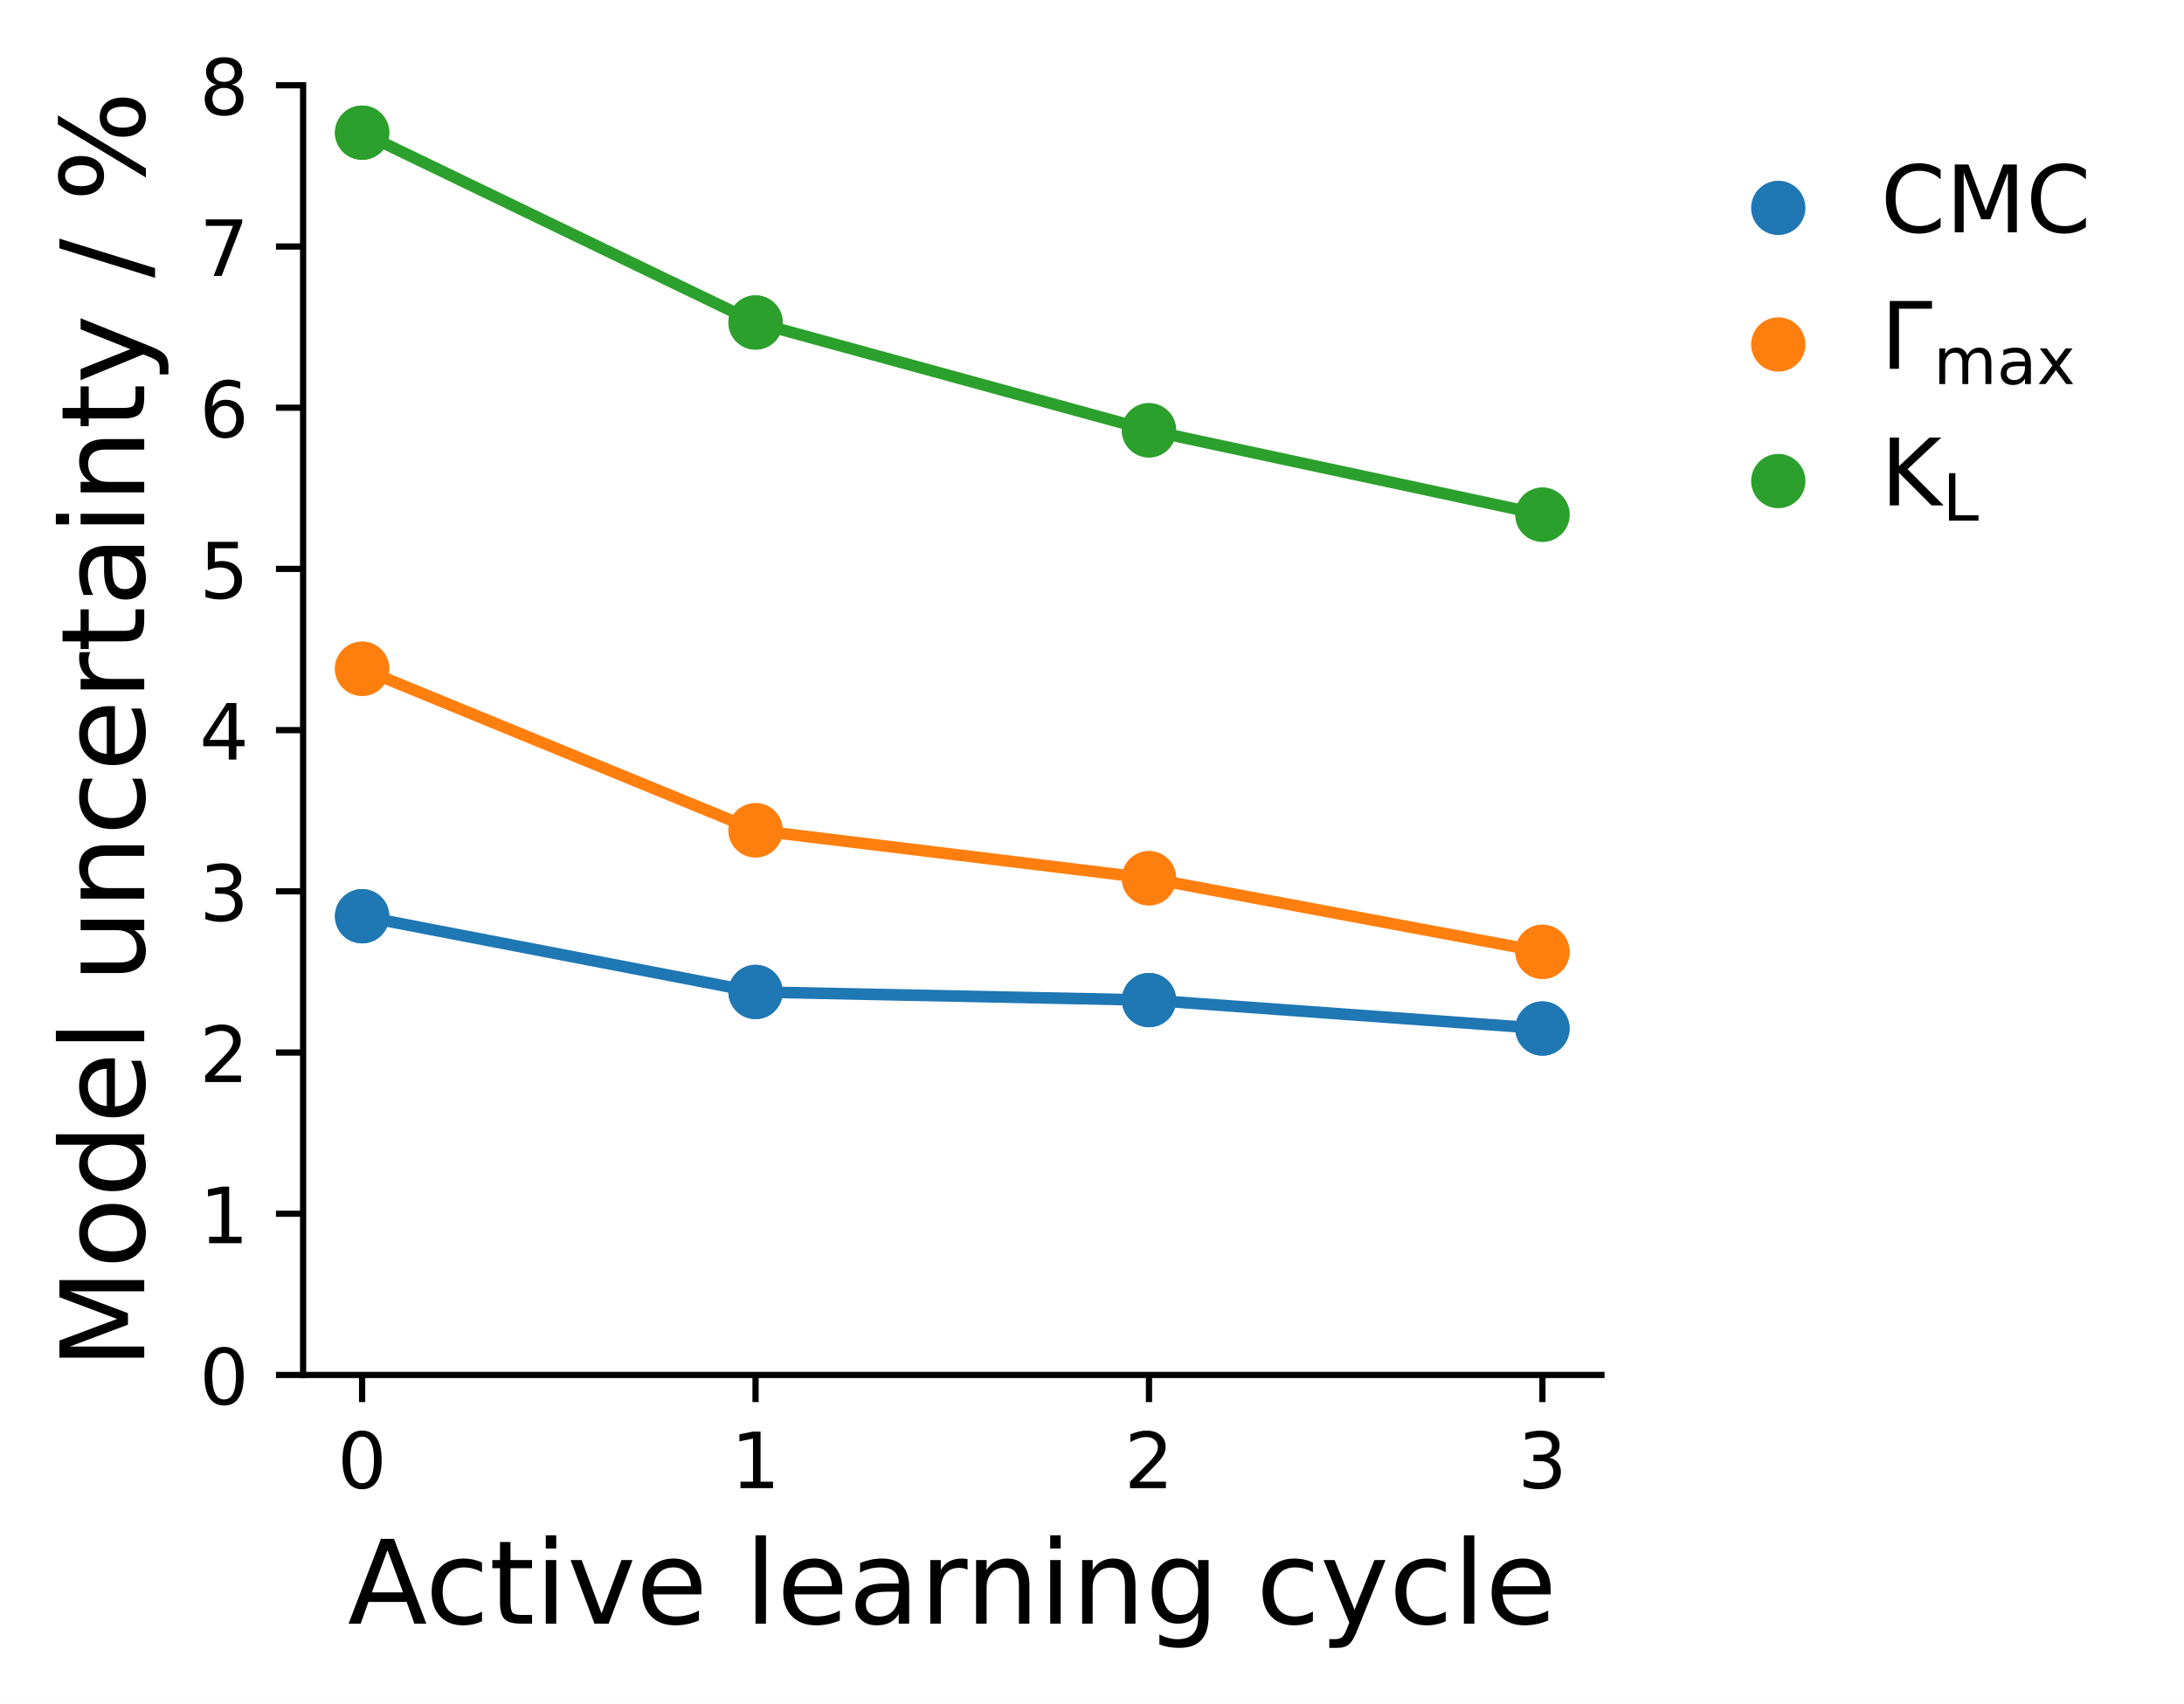
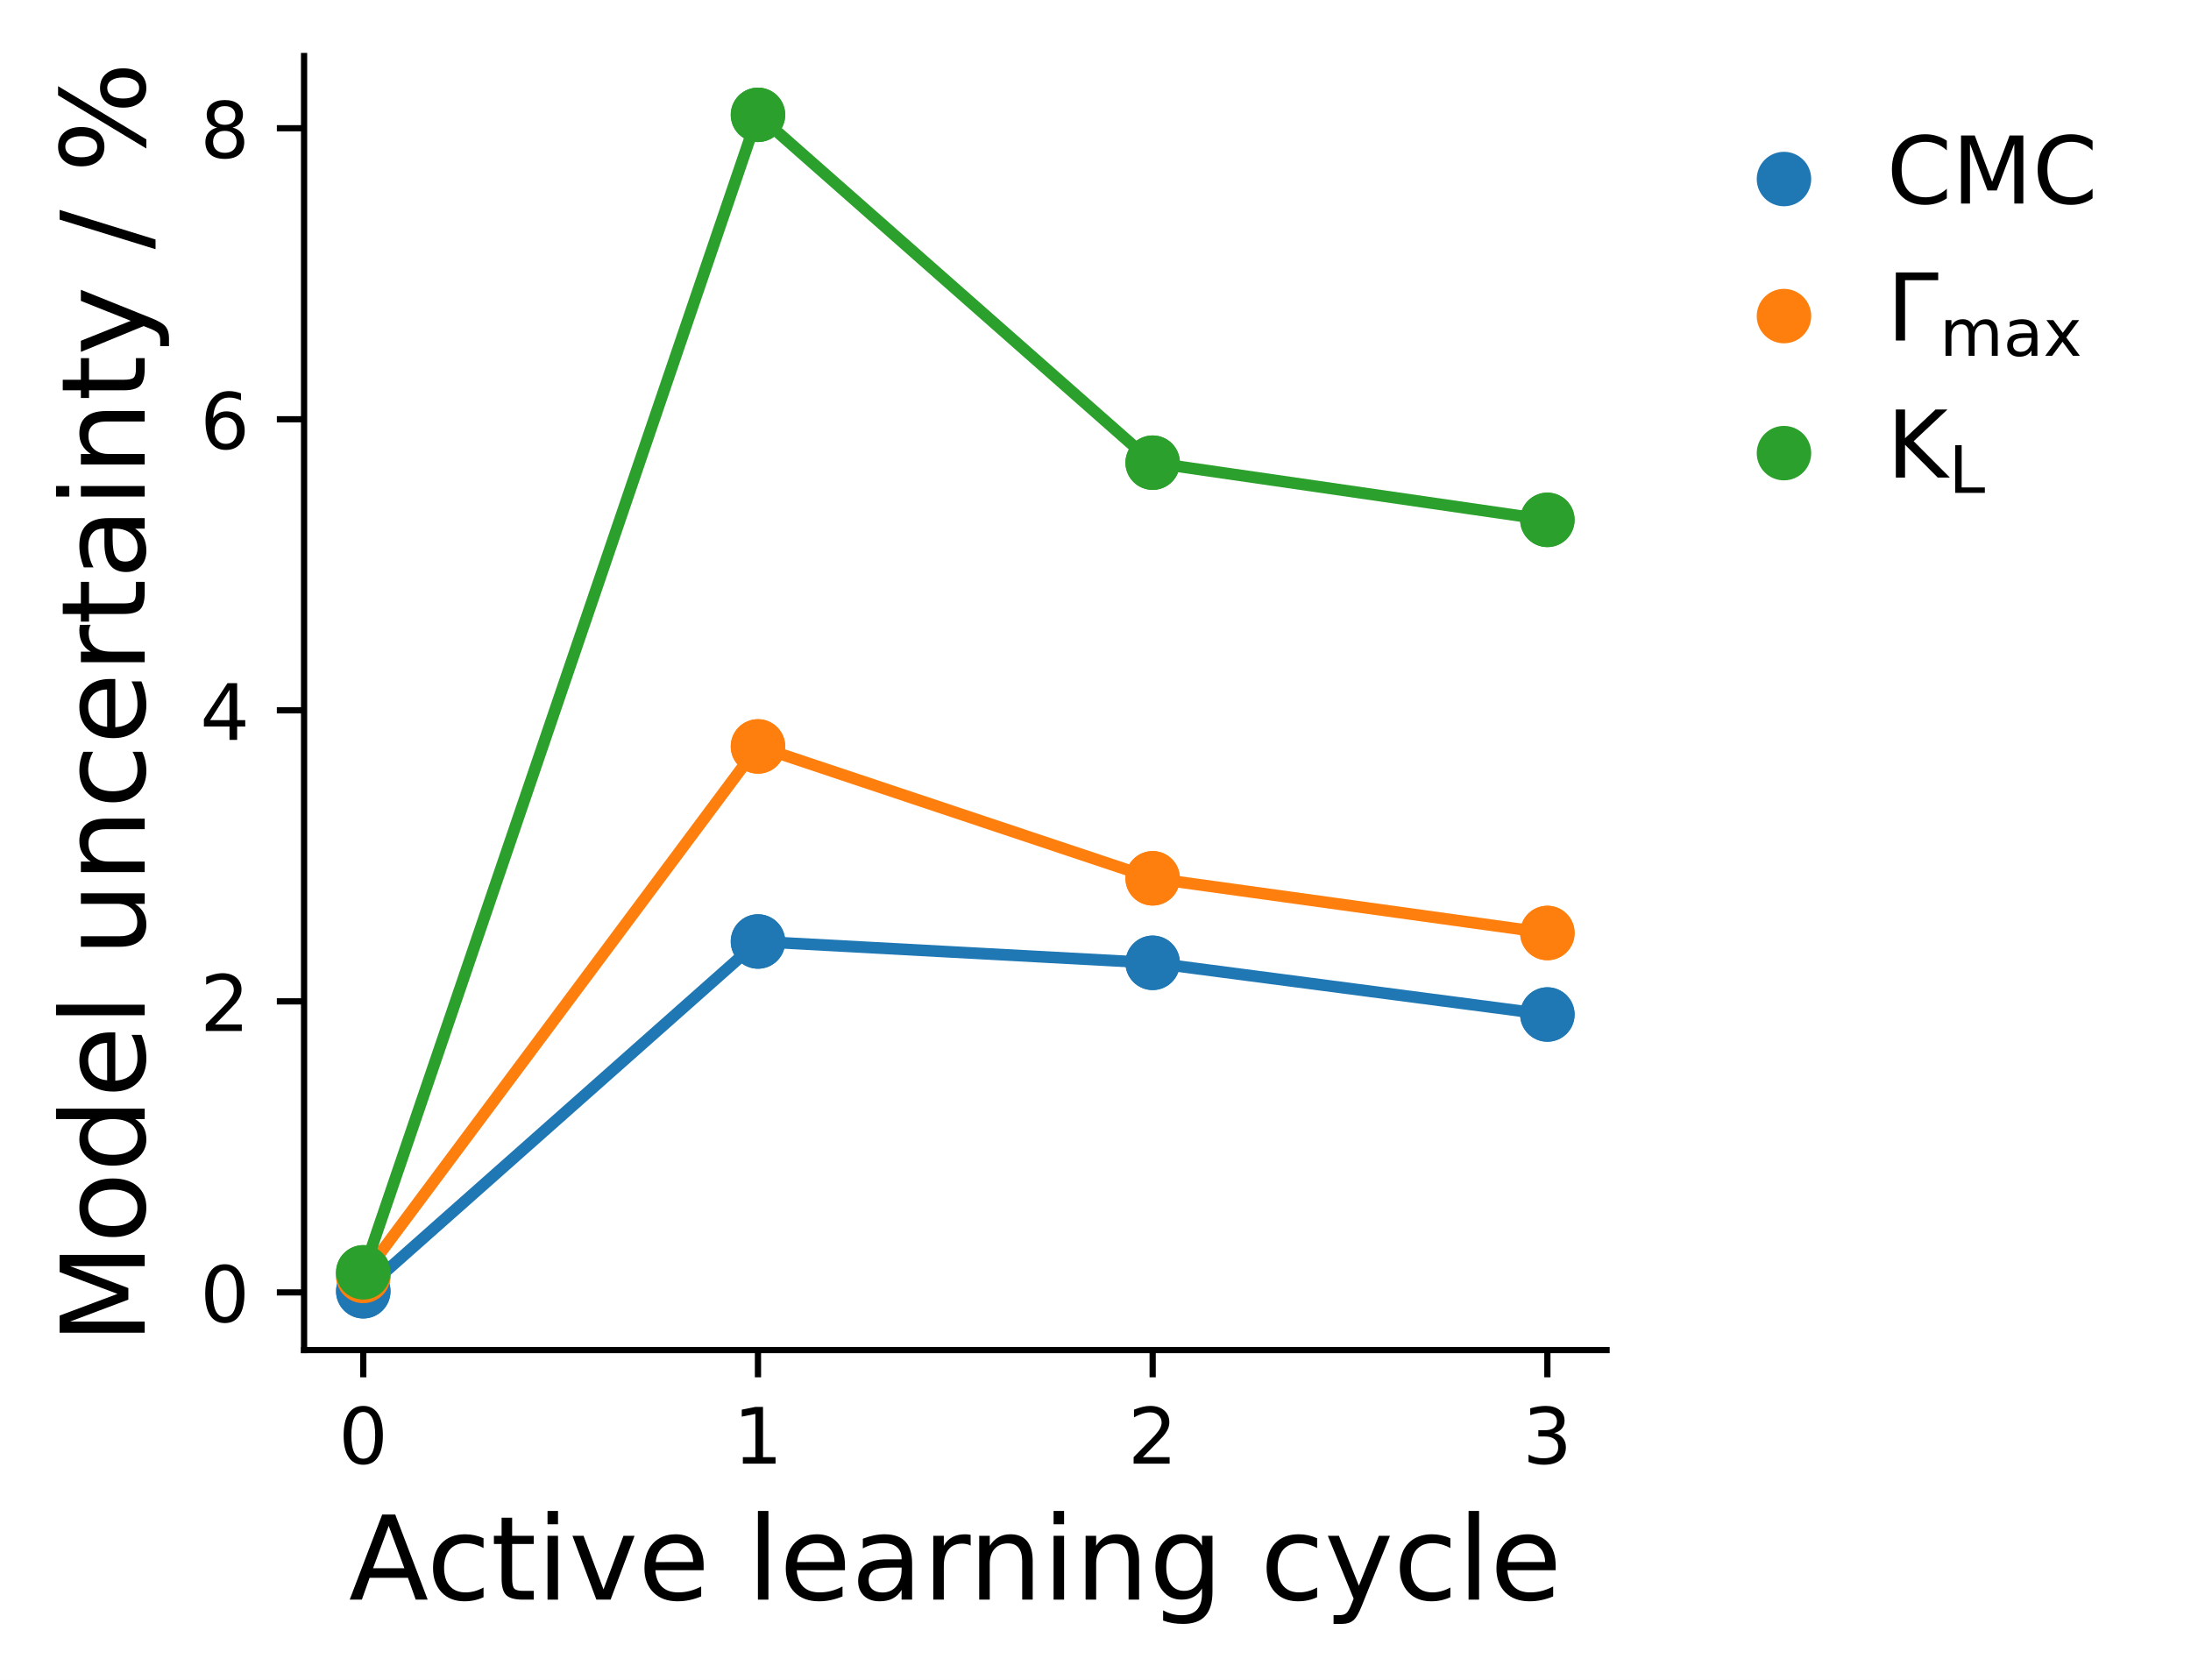
- <svg xmlns="http://www.w3.org/2000/svg" xmlns:xlink="http://www.w3.org/1999/xlink" width="281.592pt" height="219.715pt" viewBox="0 0 281.592 219.715" version="1.1">
+ <svg xmlns="http://www.w3.org/2000/svg" xmlns:xlink="http://www.w3.org/1999/xlink" width="281.592pt" height="215.915pt" viewBox="0 0 281.592 215.915" version="1.1">
  <defs>
    <style type="text/css">*{stroke-linejoin: round; stroke-linecap: butt}</style>
  </defs>
  <g id="figure_1">
    <g id="patch_1">
-       <path d="M 0 219.715  L 281.592 219.715  L 281.592 -0  L 0 -0  z " style="fill: #ffffff" />
+       <path d="M 0 215.915  L 281.592 215.915  L 281.592 0  L 0 0  z " style="fill: #ffffff" />
    </g>
    <g id="axes_1">
      <g id="patch_2">
-         <path d="M 39.08 177.319  L 206.48 177.319  L 206.48 10.999  L 39.08 10.999  z " style="fill: #ffffff" />
+         <path d="M 39.08 173.52  L 206.48 173.52  L 206.48 7.2  L 39.08 7.2  z " style="fill: #ffffff" />
      </g>
      <g id="PathCollection_1">
        <defs>
-           <path id="mb6efefdf00" d="M 0 3  C 0.796 3 1.559 2.684 2.121 2.121  C 2.684 1.559 3 0.796 3 0  C 3 -0.796 2.684 -1.559 2.121 -2.121  C 1.559 -2.684 0.796 -3 0 -3  C -0.796 -3 -1.559 -2.684 -2.121 -2.121  C -2.684 -1.559 -3 -0.796 -3 0  C -3 0.796 -2.684 1.559 -2.121 2.121  C -1.559 2.684 -0.796 3 0 3  z " style="stroke: #1f77b4" />
+           <path id="m59d72cd6bf" d="M 0 3  C 0.796 3 1.559 2.684 2.121 2.121  C 2.684 1.559 3 0.796 3 0  C 3 -0.796 2.684 -1.559 2.121 -2.121  C 1.559 -2.684 0.796 -3 0 -3  C -0.796 -3 -1.559 -2.684 -2.121 -2.121  C -2.684 -1.559 -3 -0.796 -3 0  C -3 0.796 -2.684 1.559 -2.121 2.121  C -1.559 2.684 -0.796 3 0 3  z " style="stroke: #1f77b4" />
        </defs>
-         <g clip-path="url(#pa18e2a9946)">
-           <use xlink:href="#mb6efefdf00" x="46.689" y="118.162" style="fill: #1f77b4; stroke: #1f77b4" />
-           <use xlink:href="#mb6efefdf00" x="97.416" y="127.927" style="fill: #1f77b4; stroke: #1f77b4" />
-           <use xlink:href="#mb6efefdf00" x="148.143" y="128.975" style="fill: #1f77b4; stroke: #1f77b4" />
-           <use xlink:href="#mb6efefdf00" x="198.871" y="132.643" style="fill: #1f77b4; stroke: #1f77b4" />
+         <g clip-path="url(#pfa39832832)">
+           <use xlink:href="#m59d72cd6bf" x="46.689" y="165.96" style="fill: #1f77b4; stroke: #1f77b4" />
+           <use xlink:href="#m59d72cd6bf" x="97.416" y="121.007" style="fill: #1f77b4; stroke: #1f77b4" />
+           <use xlink:href="#m59d72cd6bf" x="148.143" y="123.748" style="fill: #1f77b4; stroke: #1f77b4" />
+           <use xlink:href="#m59d72cd6bf" x="198.871" y="130.391" style="fill: #1f77b4; stroke: #1f77b4" />
        </g>
      </g>
      <g id="PathCollection_2">
        <defs>
-           <path id="m71a6d213a3" d="M 0 3  C 0.796 3 1.559 2.684 2.121 2.121  C 2.684 1.559 3 0.796 3 0  C 3 -0.796 2.684 -1.559 2.121 -2.121  C 1.559 -2.684 0.796 -3 0 -3  C -0.796 -3 -1.559 -2.684 -2.121 -2.121  C -2.684 -1.559 -3 -0.796 -3 0  C -3 0.796 -2.684 1.559 -2.121 2.121  C -1.559 2.684 -0.796 3 0 3  z " style="stroke: #ff7f0e" />
+           <path id="mfda79279cc" d="M 0 3  C 0.796 3 1.559 2.684 2.121 2.121  C 2.684 1.559 3 0.796 3 0  C 3 -0.796 2.684 -1.559 2.121 -2.121  C 1.559 -2.684 0.796 -3 0 -3  C -0.796 -3 -1.559 -2.684 -2.121 -2.121  C -2.684 -1.559 -3 -0.796 -3 0  C -3 0.796 -2.684 1.559 -2.121 2.121  C -1.559 2.684 -0.796 3 0 3  z " style="stroke: #ff7f0e" />
        </defs>
-         <g clip-path="url(#pa18e2a9946)">
-           <use xlink:href="#m71a6d213a3" x="46.689" y="86.246" style="fill: #ff7f0e; stroke: #ff7f0e" />
-           <use xlink:href="#m71a6d213a3" x="97.416" y="107.076" style="fill: #ff7f0e; stroke: #ff7f0e" />
-           <use xlink:href="#m71a6d213a3" x="148.143" y="113.262" style="fill: #ff7f0e; stroke: #ff7f0e" />
-           <use xlink:href="#m71a6d213a3" x="198.871" y="122.753" style="fill: #ff7f0e; stroke: #ff7f0e" />
+         <g clip-path="url(#pfa39832832)">
+           <use xlink:href="#mfda79279cc" x="46.689" y="163.992" style="fill: #ff7f0e; stroke: #ff7f0e" />
+           <use xlink:href="#mfda79279cc" x="97.416" y="95.937" style="fill: #ff7f0e; stroke: #ff7f0e" />
+           <use xlink:href="#mfda79279cc" x="148.143" y="112.886" style="fill: #ff7f0e; stroke: #ff7f0e" />
+           <use xlink:href="#mfda79279cc" x="198.871" y="119.914" style="fill: #ff7f0e; stroke: #ff7f0e" />
        </g>
      </g>
      <g id="PathCollection_3">
        <defs>
-           <path id="m33c1e0cd12" d="M 0 3  C 0.796 3 1.559 2.684 2.121 2.121  C 2.684 1.559 3 0.796 3 0  C 3 -0.796 2.684 -1.559 2.121 -2.121  C 1.559 -2.684 0.796 -3 0 -3  C -0.796 -3 -1.559 -2.684 -2.121 -2.121  C -2.684 -1.559 -3 -0.796 -3 0  C -3 0.796 -2.684 1.559 -2.121 2.121  C -1.559 2.684 -0.796 3 0 3  z " style="stroke: #2ca02c" />
+           <path id="m466718045f" d="M 0 3  C 0.796 3 1.559 2.684 2.121 2.121  C 2.684 1.559 3 0.796 3 0  C 3 -0.796 2.684 -1.559 2.121 -2.121  C 1.559 -2.684 0.796 -3 0 -3  C -0.796 -3 -1.559 -2.684 -2.121 -2.121  C -2.684 -1.559 -3 -0.796 -3 0  C -3 0.796 -2.684 1.559 -2.121 2.121  C -1.559 2.684 -0.796 3 0 3  z " style="stroke: #2ca02c" />
        </defs>
-         <g clip-path="url(#pa18e2a9946)">
-           <use xlink:href="#m33c1e0cd12" x="46.689" y="17.112" style="fill: #2ca02c; stroke: #2ca02c" />
-           <use xlink:href="#m33c1e0cd12" x="97.416" y="41.591" style="fill: #2ca02c; stroke: #2ca02c" />
-           <use xlink:href="#m33c1e0cd12" x="148.143" y="55.492" style="fill: #2ca02c; stroke: #2ca02c" />
-           <use xlink:href="#m33c1e0cd12" x="198.871" y="66.379" style="fill: #2ca02c; stroke: #2ca02c" />
+         <g clip-path="url(#pfa39832832)">
+           <use xlink:href="#m466718045f" x="46.689" y="163.53" style="fill: #2ca02c; stroke: #2ca02c" />
+           <use xlink:href="#m466718045f" x="97.416" y="14.76" style="fill: #2ca02c; stroke: #2ca02c" />
+           <use xlink:href="#m466718045f" x="148.143" y="59.466" style="fill: #2ca02c; stroke: #2ca02c" />
+           <use xlink:href="#m466718045f" x="198.871" y="66.816" style="fill: #2ca02c; stroke: #2ca02c" />
        </g>
      </g>
      <g id="matplotlib.axis_1">
        <g id="xtick_1">
          <g id="line2d_1">
            <defs>
-               <path id="mc5c4f8f230" d="M 0 0  L 0 3.5  " style="stroke: #000000; stroke-width: 0.8" />
-             </defs>
-             <g>
-               <use xlink:href="#mc5c4f8f230" x="46.689" y="177.319" style="stroke: #000000; stroke-width: 0.8" />
+               <path id="mcbe66f94f3" d="M 0 0  L 0 3.5  " style="stroke: #000000; stroke-width: 0.8" />
+             </defs>
+             <g>
+               <use xlink:href="#mcbe66f94f3" x="46.689" y="173.52" style="stroke: #000000; stroke-width: 0.8" />
            </g>
          </g>
          <g id="text_1">
-             <g transform="translate(43.50753 191.9177) scale(0.1 -0.1)">
+             <g transform="translate(43.50753 188.1184) scale(0.1 -0.1)">
              <defs>
                <path id="DejaVuSans-30" d="M 2034 4250  Q 1547 4250 1301 3770  Q 1056 3291 1056 2328  Q 1056 1369 1301 889  Q 1547 409 2034 409  Q 2525 409 2770 889  Q 3016 1369 3016 2328  Q 3016 3291 2770 3770  Q 2525 4250 2034 4250  z M 2034 4750  Q 2819 4750 3233 4129  Q 3647 3509 3647 2328  Q 3647 1150 3233 529  Q 2819 -91 2034 -91  Q 1250 -91 836 529  Q 422 1150 422 2328  Q 422 3509 836 4129  Q 1250 4750 2034 4750  z " transform="scale(0.015625)" />
              </defs>
              <use xlink:href="#DejaVuSans-30" />
            </g>
          </g>
        </g>
        <g id="xtick_2">
          <g id="line2d_2">
            <g>
-               <use xlink:href="#mc5c4f8f230" x="97.416" y="177.319" style="stroke: #000000; stroke-width: 0.8" />
+               <use xlink:href="#mcbe66f94f3" x="97.416" y="173.52" style="stroke: #000000; stroke-width: 0.8" />
            </g>
          </g>
          <g id="text_2">
-             <g transform="translate(94.2348 191.9177) scale(0.1 -0.1)">
+             <g transform="translate(94.2348 188.1184) scale(0.1 -0.1)">
              <defs>
                <path id="DejaVuSans-31" d="M 794 531  L 1825 531  L 1825 4091  L 703 3866  L 703 4441  L 1819 4666  L 2450 4666  L 2450 531  L 3481 531  L 3481 0  L 794 0  L 794 531  z " transform="scale(0.015625)" />
              </defs>
              <use xlink:href="#DejaVuSans-31" />
            </g>
          </g>
        </g>
        <g id="xtick_3">
          <g id="line2d_3">
            <g>
-               <use xlink:href="#mc5c4f8f230" x="148.143" y="177.319" style="stroke: #000000; stroke-width: 0.8" />
+               <use xlink:href="#mcbe66f94f3" x="148.143" y="173.52" style="stroke: #000000; stroke-width: 0.8" />
            </g>
          </g>
          <g id="text_3">
-             <g transform="translate(144.9621 191.9177) scale(0.1 -0.1)">
+             <g transform="translate(144.9621 188.1184) scale(0.1 -0.1)">
              <defs>
                <path id="DejaVuSans-32" d="M 1228 531  L 3431 531  L 3431 0  L 469 0  L 469 531  Q 828 903 1448 1529  Q 2069 2156 2228 2338  Q 2531 2678 2651 2914  Q 2772 3150 2772 3378  Q 2772 3750 2511 3984  Q 2250 4219 1831 4219  Q 1534 4219 1204 4116  Q 875 4013 500 3803  L 500 4441  Q 881 4594 1212 4672  Q 1544 4750 1819 4750  Q 2544 4750 2975 4387  Q 3406 4025 3406 3419  Q 3406 3131 3298 2873  Q 3191 2616 2906 2266  Q 2828 2175 2409 1742  Q 1991 1309 1228 531  z " transform="scale(0.015625)" />
              </defs>
              <use xlink:href="#DejaVuSans-32" />
            </g>
          </g>
        </g>
        <g id="xtick_4">
          <g id="line2d_4">
            <g>
-               <use xlink:href="#mc5c4f8f230" x="198.871" y="177.319" style="stroke: #000000; stroke-width: 0.8" />
+               <use xlink:href="#mcbe66f94f3" x="198.871" y="173.52" style="stroke: #000000; stroke-width: 0.8" />
            </g>
          </g>
          <g id="text_4">
-             <g transform="translate(195.6893 191.9177) scale(0.1 -0.1)">
+             <g transform="translate(195.6893 188.1184) scale(0.1 -0.1)">
              <defs>
                <path id="DejaVuSans-33" d="M 2597 2516  Q 3050 2419 3304 2112  Q 3559 1806 3559 1356  Q 3559 666 3084 287  Q 2609 -91 1734 -91  Q 1441 -91 1130 -33  Q 819 25 488 141  L 488 750  Q 750 597 1062 519  Q 1375 441 1716 441  Q 2309 441 2620 675  Q 2931 909 2931 1356  Q 2931 1769 2642 2001  Q 2353 2234 1838 2234  L 1294 2234  L 1294 2753  L 1863 2753  Q 2328 2753 2575 2939  Q 2822 3125 2822 3475  Q 2822 3834 2567 4026  Q 2313 4219 1838 4219  Q 1578 4219 1281 4162  Q 984 4106 628 3988  L 628 4550  Q 988 4650 1302 4700  Q 1616 4750 1894 4750  Q 2613 4750 3031 4423  Q 3450 4097 3450 3541  Q 3450 3153 3228 2886  Q 3006 2619 2597 2516  z " transform="scale(0.015625)" />
              </defs>
              <use xlink:href="#DejaVuSans-33" />
            </g>
          </g>
        </g>
        <g id="text_5">
-           <g transform="translate(44.82891 209.395) scale(0.15 -0.15)">
+           <g transform="translate(44.82891 205.5958) scale(0.15 -0.15)">
            <defs>
              <path id="DejaVuSans-41" d="M 2188 4044  L 1331 1722  L 3047 1722  L 2188 4044  z M 1831 4666  L 2547 4666  L 4325 0  L 3669 0  L 3244 1197  L 1141 1197  L 716 0  L 50 0  L 1831 4666  z " transform="scale(0.015625)" />
              <path id="DejaVuSans-63" d="M 3122 3366  L 3122 2828  Q 2878 2963 2633 3030  Q 2388 3097 2138 3097  Q 1578 3097 1268 2742  Q 959 2388 959 1747  Q 959 1106 1268 751  Q 1578 397 2138 397  Q 2388 397 2633 464  Q 2878 531 3122 666  L 3122 134  Q 2881 22 2623 -34  Q 2366 -91 2075 -91  Q 1284 -91 818 406  Q 353 903 353 1747  Q 353 2603 823 3093  Q 1294 3584 2113 3584  Q 2378 3584 2631 3529  Q 2884 3475 3122 3366  z " transform="scale(0.015625)" />
              <path id="DejaVuSans-74" d="M 1172 4494  L 1172 3500  L 2356 3500  L 2356 3053  L 1172 3053  L 1172 1153  Q 1172 725 1289 603  Q 1406 481 1766 481  L 2356 481  L 2356 0  L 1766 0  Q 1100 0 847 248  Q 594 497 594 1153  L 594 3053  L 172 3053  L 172 3500  L 594 3500  L 594 4494  L 1172 4494  z " transform="scale(0.015625)" />
              <path id="DejaVuSans-69" d="M 603 3500  L 1178 3500  L 1178 0  L 603 0  L 603 3500  z M 603 4863  L 1178 4863  L 1178 4134  L 603 4134  L 603 4863  z " transform="scale(0.015625)" />
              <path id="DejaVuSans-76" d="M 191 3500  L 800 3500  L 1894 563  L 2988 3500  L 3597 3500  L 2284 0  L 1503 0  L 191 3500  z " transform="scale(0.015625)" />
              <path id="DejaVuSans-65" d="M 3597 1894  L 3597 1613  L 953 1613  Q 991 1019 1311 708  Q 1631 397 2203 397  Q 2534 397 2845 478  Q 3156 559 3463 722  L 3463 178  Q 3153 47 2828 -22  Q 2503 -91 2169 -91  Q 1331 -91 842 396  Q 353 884 353 1716  Q 353 2575 817 3079  Q 1281 3584 2069 3584  Q 2775 3584 3186 3129  Q 3597 2675 3597 1894  z M 3022 2063  Q 3016 2534 2758 2815  Q 2500 3097 2075 3097  Q 1594 3097 1305 2825  Q 1016 2553 972 2059  L 3022 2063  z " transform="scale(0.015625)" />
              <path id="DejaVuSans-20" transform="scale(0.015625)" />
              <path id="DejaVuSans-6c" d="M 603 4863  L 1178 4863  L 1178 0  L 603 0  L 603 4863  z " transform="scale(0.015625)" />
              <path id="DejaVuSans-61" d="M 2194 1759  Q 1497 1759 1228 1600  Q 959 1441 959 1056  Q 959 750 1161 570  Q 1363 391 1709 391  Q 2188 391 2477 730  Q 2766 1069 2766 1631  L 2766 1759  L 2194 1759  z M 3341 1997  L 3341 0  L 2766 0  L 2766 531  Q 2569 213 2275 61  Q 1981 -91 1556 -91  Q 1019 -91 701 211  Q 384 513 384 1019  Q 384 1609 779 1909  Q 1175 2209 1959 2209  L 2766 2209  L 2766 2266  Q 2766 2663 2505 2880  Q 2244 3097 1772 3097  Q 1472 3097 1187 3025  Q 903 2953 641 2809  L 641 3341  Q 956 3463 1253 3523  Q 1550 3584 1831 3584  Q 2591 3584 2966 3190  Q 3341 2797 3341 1997  z " transform="scale(0.015625)" />
              <path id="DejaVuSans-72" d="M 2631 2963  Q 2534 3019 2420 3045  Q 2306 3072 2169 3072  Q 1681 3072 1420 2755  Q 1159 2438 1159 1844  L 1159 0  L 581 0  L 581 3500  L 1159 3500  L 1159 2956  Q 1341 3275 1631 3429  Q 1922 3584 2338 3584  Q 2397 3584 2469 3576  Q 2541 3569 2628 3553  L 2631 2963  z " transform="scale(0.015625)" />
              <path id="DejaVuSans-6e" d="M 3513 2113  L 3513 0  L 2938 0  L 2938 2094  Q 2938 2591 2744 2837  Q 2550 3084 2163 3084  Q 1697 3084 1428 2787  Q 1159 2491 1159 1978  L 1159 0  L 581 0  L 581 3500  L 1159 3500  L 1159 2956  Q 1366 3272 1645 3428  Q 1925 3584 2291 3584  Q 2894 3584 3203 3211  Q 3513 2838 3513 2113  z " transform="scale(0.015625)" />
              <path id="DejaVuSans-67" d="M 2906 1791  Q 2906 2416 2648 2759  Q 2391 3103 1925 3103  Q 1463 3103 1205 2759  Q 947 2416 947 1791  Q 947 1169 1205 825  Q 1463 481 1925 481  Q 2391 481 2648 825  Q 2906 1169 2906 1791  z M 3481 434  Q 3481 -459 3084 -895  Q 2688 -1331 1869 -1331  Q 1566 -1331 1297 -1286  Q 1028 -1241 775 -1147  L 775 -588  Q 1028 -725 1275 -790  Q 1522 -856 1778 -856  Q 2344 -856 2625 -561  Q 2906 -266 2906 331  L 2906 616  Q 2728 306 2450 153  Q 2172 0 1784 0  Q 1141 0 747 490  Q 353 981 353 1791  Q 353 2603 747 3093  Q 1141 3584 1784 3584  Q 2172 3584 2450 3431  Q 2728 3278 2906 2969  L 2906 3500  L 3481 3500  L 3481 434  z " transform="scale(0.015625)" />
              <path id="DejaVuSans-79" d="M 2059 -325  Q 1816 -950 1584 -1140  Q 1353 -1331 966 -1331  L 506 -1331  L 506 -850  L 844 -850  Q 1081 -850 1212 -737  Q 1344 -625 1503 -206  L 1606 56  L 191 3500  L 800 3500  L 1894 763  L 2988 3500  L 3597 3500  L 2059 -325  z " transform="scale(0.015625)" />
            </defs>
            <use xlink:href="#DejaVuSans-41" />
            <use xlink:href="#DejaVuSans-63" x="66.658" />
            <use xlink:href="#DejaVuSans-74" x="121.639" />
            <use xlink:href="#DejaVuSans-69" x="160.848" />
            <use xlink:href="#DejaVuSans-76" x="188.631" />
            <use xlink:href="#DejaVuSans-65" x="247.811" />
            <use xlink:href="#DejaVuSans-20" x="309.334" />
            <use xlink:href="#DejaVuSans-6c" x="341.121" />
            <use xlink:href="#DejaVuSans-65" x="368.904" />
            <use xlink:href="#DejaVuSans-61" x="430.428" />
            <use xlink:href="#DejaVuSans-72" x="491.707" />
            <use xlink:href="#DejaVuSans-6e" x="531.07" />
            <use xlink:href="#DejaVuSans-69" x="594.449" />
            <use xlink:href="#DejaVuSans-6e" x="622.232" />
            <use xlink:href="#DejaVuSans-67" x="685.611" />
            <use xlink:href="#DejaVuSans-20" x="749.088" />
            <use xlink:href="#DejaVuSans-63" x="780.875" />
            <use xlink:href="#DejaVuSans-79" x="835.855" />
            <use xlink:href="#DejaVuSans-63" x="895.035" />
            <use xlink:href="#DejaVuSans-6c" x="950.016" />
            <use xlink:href="#DejaVuSans-65" x="977.799" />
          </g>
        </g>
      </g>
      <g id="matplotlib.axis_2">
        <g id="ytick_1">
          <g id="line2d_5">
            <defs>
-               <path id="me74d0d02ce" d="M 0 0  L -3.5 0  " style="stroke: #000000; stroke-width: 0.8" />
-             </defs>
-             <g>
-               <use xlink:href="#me74d0d02ce" x="39.08" y="177.319" style="stroke: #000000; stroke-width: 0.8" />
+               <path id="mfe9d819044" d="M 0 0  L -3.5 0  " style="stroke: #000000; stroke-width: 0.8" />
+             </defs>
+             <g>
+               <use xlink:href="#mfe9d819044" x="39.08" y="166.11" style="stroke: #000000; stroke-width: 0.8" />
            </g>
          </g>
          <g id="text_6">
-             <g transform="translate(25.71719 181.1184) scale(0.1 -0.1)">
+             <g transform="translate(25.71719 169.9092) scale(0.1 -0.1)">
              <use xlink:href="#DejaVuSans-30" />
            </g>
          </g>
        </g>
        <g id="ytick_2">
          <g id="line2d_6">
            <g>
-               <use xlink:href="#me74d0d02ce" x="39.08" y="156.529" style="stroke: #000000; stroke-width: 0.8" />
+               <use xlink:href="#mfe9d819044" x="39.08" y="128.703" style="stroke: #000000; stroke-width: 0.8" />
            </g>
          </g>
          <g id="text_7">
-             <g transform="translate(25.71719 160.3284) scale(0.1 -0.1)">
-               <use xlink:href="#DejaVuSans-31" />
+             <g transform="translate(25.71719 132.5021) scale(0.1 -0.1)">
+               <use xlink:href="#DejaVuSans-32" />
            </g>
          </g>
        </g>
        <g id="ytick_3">
          <g id="line2d_7">
            <g>
-               <use xlink:href="#me74d0d02ce" x="39.08" y="135.739" style="stroke: #000000; stroke-width: 0.8" />
+               <use xlink:href="#mfe9d819044" x="39.08" y="91.296" style="stroke: #000000; stroke-width: 0.8" />
            </g>
          </g>
          <g id="text_8">
-             <g transform="translate(25.71719 139.5384) scale(0.1 -0.1)">
-               <use xlink:href="#DejaVuSans-32" />
+             <g transform="translate(25.71719 95.09495) scale(0.1 -0.1)">
+               <defs>
+                 <path id="DejaVuSans-34" d="M 2419 4116  L 825 1625  L 2419 1625  L 2419 4116  z M 2253 4666  L 3047 4666  L 3047 1625  L 3713 1625  L 3713 1100  L 3047 1100  L 3047 0  L 2419 0  L 2419 1100  L 313 1100  L 313 1709  L 2253 4666  z " transform="scale(0.015625)" />
+               </defs>
+               <use xlink:href="#DejaVuSans-34" />
            </g>
          </g>
        </g>
        <g id="ytick_4">
          <g id="line2d_8">
            <g>
-               <use xlink:href="#me74d0d02ce" x="39.08" y="114.949" style="stroke: #000000; stroke-width: 0.8" />
+               <use xlink:href="#mfe9d819044" x="39.08" y="53.889" style="stroke: #000000; stroke-width: 0.8" />
            </g>
          </g>
          <g id="text_9">
-             <g transform="translate(25.71719 118.7484) scale(0.1 -0.1)">
-               <use xlink:href="#DejaVuSans-33" />
+             <g transform="translate(25.71719 57.6878) scale(0.1 -0.1)">
+               <defs>
+                 <path id="DejaVuSans-36" d="M 2113 2584  Q 1688 2584 1439 2293  Q 1191 2003 1191 1497  Q 1191 994 1439 701  Q 1688 409 2113 409  Q 2538 409 2786 701  Q 3034 994 3034 1497  Q 3034 2003 2786 2293  Q 2538 2584 2113 2584  z M 3366 4563  L 3366 3988  Q 3128 4100 2886 4159  Q 2644 4219 2406 4219  Q 1781 4219 1451 3797  Q 1122 3375 1075 2522  Q 1259 2794 1537 2939  Q 1816 3084 2150 3084  Q 2853 3084 3261 2657  Q 3669 2231 3669 1497  Q 3669 778 3244 343  Q 2819 -91 2113 -91  Q 1303 -91 875 529  Q 447 1150 447 2328  Q 447 3434 972 4092  Q 1497 4750 2381 4750  Q 2619 4750 2861 4703  Q 3103 4656 3366 4563  z " transform="scale(0.015625)" />
+               </defs>
+               <use xlink:href="#DejaVuSans-36" />
            </g>
          </g>
        </g>
        <g id="ytick_5">
          <g id="line2d_9">
            <g>
-               <use xlink:href="#me74d0d02ce" x="39.08" y="94.159" style="stroke: #000000; stroke-width: 0.8" />
+               <use xlink:href="#mfe9d819044" x="39.08" y="16.481" style="stroke: #000000; stroke-width: 0.8" />
            </g>
          </g>
          <g id="text_10">
-             <g transform="translate(25.71719 97.95844) scale(0.1 -0.1)">
-               <defs>
-                 <path id="DejaVuSans-34" d="M 2419 4116  L 825 1625  L 2419 1625  L 2419 4116  z M 2253 4666  L 3047 4666  L 3047 1625  L 3713 1625  L 3713 1100  L 3047 1100  L 3047 0  L 2419 0  L 2419 1100  L 313 1100  L 313 1709  L 2253 4666  z " transform="scale(0.015625)" />
-               </defs>
-               <use xlink:href="#DejaVuSans-34" />
-             </g>
-           </g>
-         </g>
-         <g id="ytick_6">
-           <g id="line2d_10">
-             <g>
-               <use xlink:href="#me74d0d02ce" x="39.08" y="73.369" style="stroke: #000000; stroke-width: 0.8" />
-             </g>
-           </g>
-           <g id="text_11">
-             <g transform="translate(25.71719 77.16844) scale(0.1 -0.1)">
-               <defs>
-                 <path id="DejaVuSans-35" d="M 691 4666  L 3169 4666  L 3169 4134  L 1269 4134  L 1269 2991  Q 1406 3038 1543 3061  Q 1681 3084 1819 3084  Q 2600 3084 3056 2656  Q 3513 2228 3513 1497  Q 3513 744 3044 326  Q 2575 -91 1722 -91  Q 1428 -91 1123 -41  Q 819 9 494 109  L 494 744  Q 775 591 1075 516  Q 1375 441 1709 441  Q 2250 441 2565 725  Q 2881 1009 2881 1497  Q 2881 1984 2565 2268  Q 2250 2553 1709 2553  Q 1456 2553 1204 2497  Q 953 2441 691 2322  L 691 4666  z " transform="scale(0.015625)" />
-               </defs>
-               <use xlink:href="#DejaVuSans-35" />
-             </g>
-           </g>
-         </g>
-         <g id="ytick_7">
-           <g id="line2d_11">
-             <g>
-               <use xlink:href="#me74d0d02ce" x="39.08" y="52.579" style="stroke: #000000; stroke-width: 0.8" />
-             </g>
-           </g>
-           <g id="text_12">
-             <g transform="translate(25.71719 56.37844) scale(0.1 -0.1)">
-               <defs>
-                 <path id="DejaVuSans-36" d="M 2113 2584  Q 1688 2584 1439 2293  Q 1191 2003 1191 1497  Q 1191 994 1439 701  Q 1688 409 2113 409  Q 2538 409 2786 701  Q 3034 994 3034 1497  Q 3034 2003 2786 2293  Q 2538 2584 2113 2584  z M 3366 4563  L 3366 3988  Q 3128 4100 2886 4159  Q 2644 4219 2406 4219  Q 1781 4219 1451 3797  Q 1122 3375 1075 2522  Q 1259 2794 1537 2939  Q 1816 3084 2150 3084  Q 2853 3084 3261 2657  Q 3669 2231 3669 1497  Q 3669 778 3244 343  Q 2819 -91 2113 -91  Q 1303 -91 875 529  Q 447 1150 447 2328  Q 447 3434 972 4092  Q 1497 4750 2381 4750  Q 2619 4750 2861 4703  Q 3103 4656 3366 4563  z " transform="scale(0.015625)" />
-               </defs>
-               <use xlink:href="#DejaVuSans-36" />
-             </g>
-           </g>
-         </g>
-         <g id="ytick_8">
-           <g id="line2d_12">
-             <g>
-               <use xlink:href="#me74d0d02ce" x="39.08" y="31.789" style="stroke: #000000; stroke-width: 0.8" />
-             </g>
-           </g>
-           <g id="text_13">
-             <g transform="translate(25.71719 35.58844) scale(0.1 -0.1)">
-               <defs>
-                 <path id="DejaVuSans-37" d="M 525 4666  L 3525 4666  L 3525 4397  L 1831 0  L 1172 0  L 2766 4134  L 525 4134  L 525 4666  z " transform="scale(0.015625)" />
-               </defs>
-               <use xlink:href="#DejaVuSans-37" />
-             </g>
-           </g>
-         </g>
-         <g id="ytick_9">
-           <g id="line2d_13">
-             <g>
-               <use xlink:href="#me74d0d02ce" x="39.08" y="10.999" style="stroke: #000000; stroke-width: 0.8" />
-             </g>
-           </g>
-           <g id="text_14">
-             <g transform="translate(25.71719 14.79844) scale(0.1 -0.1)">
+             <g transform="translate(25.71719 20.28064) scale(0.1 -0.1)">
              <defs>
                <path id="DejaVuSans-38" d="M 2034 2216  Q 1584 2216 1326 1975  Q 1069 1734 1069 1313  Q 1069 891 1326 650  Q 1584 409 2034 409  Q 2484 409 2743 651  Q 3003 894 3003 1313  Q 3003 1734 2745 1975  Q 2488 2216 2034 2216  z M 1403 2484  Q 997 2584 770 2862  Q 544 3141 544 3541  Q 544 4100 942 4425  Q 1341 4750 2034 4750  Q 2731 4750 3128 4425  Q 3525 4100 3525 3541  Q 3525 3141 3298 2862  Q 3072 2584 2669 2484  Q 3125 2378 3379 2068  Q 3634 1759 3634 1313  Q 3634 634 3220 271  Q 2806 -91 2034 -91  Q 1263 -91 848 271  Q 434 634 434 1313  Q 434 1759 690 2068  Q 947 2378 1403 2484  z M 1172 3481  Q 1172 3119 1398 2916  Q 1625 2713 2034 2713  Q 2441 2713 2670 2916  Q 2900 3119 2900 3481  Q 2900 3844 2670 4047  Q 2441 4250 2034 4250  Q 1625 4250 1398 4047  Q 1172 3844 1172 3481  z " transform="scale(0.015625)" />
              </defs>
              <use xlink:href="#DejaVuSans-38" />
            </g>
          </g>
        </g>
-         <g id="text_15">
-           <g transform="translate(18.59766 176.5631) rotate(-90) scale(0.15 -0.15)">
+         <g id="text_11">
+           <g transform="translate(18.59766 172.7639) rotate(-90) scale(0.15 -0.15)">
            <defs>
              <path id="DejaVuSans-4d" d="M 628 4666  L 1569 4666  L 2759 1491  L 3956 4666  L 4897 4666  L 4897 0  L 4281 0  L 4281 4097  L 3078 897  L 2444 897  L 1241 4097  L 1241 0  L 628 0  L 628 4666  z " transform="scale(0.015625)" />
              <path id="DejaVuSans-6f" d="M 1959 3097  Q 1497 3097 1228 2736  Q 959 2375 959 1747  Q 959 1119 1226 758  Q 1494 397 1959 397  Q 2419 397 2687 759  Q 2956 1122 2956 1747  Q 2956 2369 2687 2733  Q 2419 3097 1959 3097  z M 1959 3584  Q 2709 3584 3137 3096  Q 3566 2609 3566 1747  Q 3566 888 3137 398  Q 2709 -91 1959 -91  Q 1206 -91 779 398  Q 353 888 353 1747  Q 353 2609 779 3096  Q 1206 3584 1959 3584  z " transform="scale(0.015625)" />
              <path id="DejaVuSans-64" d="M 2906 2969  L 2906 4863  L 3481 4863  L 3481 0  L 2906 0  L 2906 525  Q 2725 213 2448 61  Q 2172 -91 1784 -91  Q 1150 -91 751 415  Q 353 922 353 1747  Q 353 2572 751 3078  Q 1150 3584 1784 3584  Q 2172 3584 2448 3432  Q 2725 3281 2906 2969  z M 947 1747  Q 947 1113 1208 752  Q 1469 391 1925 391  Q 2381 391 2643 752  Q 2906 1113 2906 1747  Q 2906 2381 2643 2742  Q 2381 3103 1925 3103  Q 1469 3103 1208 2742  Q 947 2381 947 1747  z " transform="scale(0.015625)" />
              <path id="DejaVuSans-75" d="M 544 1381  L 544 3500  L 1119 3500  L 1119 1403  Q 1119 906 1312 657  Q 1506 409 1894 409  Q 2359 409 2629 706  Q 2900 1003 2900 1516  L 2900 3500  L 3475 3500  L 3475 0  L 2900 0  L 2900 538  Q 2691 219 2414 64  Q 2138 -91 1772 -91  Q 1169 -91 856 284  Q 544 659 544 1381  z M 1991 3584  L 1991 3584  z " transform="scale(0.015625)" />
              <path id="DejaVuSans-2f" d="M 1625 4666  L 2156 4666  L 531 -594  L 0 -594  L 1625 4666  z " transform="scale(0.015625)" />
              <path id="DejaVuSans-25" d="M 4653 2053  Q 4381 2053 4226 1822  Q 4072 1591 4072 1178  Q 4072 772 4226 539  Q 4381 306 4653 306  Q 4919 306 5073 539  Q 5228 772 5228 1178  Q 5228 1588 5073 1820  Q 4919 2053 4653 2053  z M 4653 2450  Q 5147 2450 5437 2106  Q 5728 1763 5728 1178  Q 5728 594 5436 251  Q 5144 -91 4653 -91  Q 4153 -91 3862 251  Q 3572 594 3572 1178  Q 3572 1766 3864 2108  Q 4156 2450 4653 2450  z M 1428 4353  Q 1159 4353 1004 4120  Q 850 3888 850 3481  Q 850 3069 1003 2837  Q 1156 2606 1428 2606  Q 1700 2606 1854 2837  Q 2009 3069 2009 3481  Q 2009 3884 1853 4118  Q 1697 4353 1428 4353  z M 4250 4750  L 4750 4750  L 1831 -91  L 1331 -91  L 4250 4750  z M 1428 4750  Q 1922 4750 2215 4408  Q 2509 4066 2509 3481  Q 2509 2891 2217 2550  Q 1925 2209 1428 2209  Q 931 2209 642 2551  Q 353 2894 353 3481  Q 353 4063 643 4406  Q 934 4750 1428 4750  z " transform="scale(0.015625)" />
            </defs>
            <use xlink:href="#DejaVuSans-4d" />
            <use xlink:href="#DejaVuSans-6f" x="86.279" />
            <use xlink:href="#DejaVuSans-64" x="147.461" />
            <use xlink:href="#DejaVuSans-65" x="210.938" />
            <use xlink:href="#DejaVuSans-6c" x="272.461" />
            <use xlink:href="#DejaVuSans-20" x="300.244" />
            <use xlink:href="#DejaVuSans-75" x="332.031" />
            <use xlink:href="#DejaVuSans-6e" x="395.41" />
            <use xlink:href="#DejaVuSans-63" x="458.789" />
            <use xlink:href="#DejaVuSans-65" x="513.77" />
            <use xlink:href="#DejaVuSans-72" x="575.293" />
            <use xlink:href="#DejaVuSans-74" x="616.406" />
            <use xlink:href="#DejaVuSans-61" x="655.615" />
            <use xlink:href="#DejaVuSans-69" x="716.895" />
            <use xlink:href="#DejaVuSans-6e" x="744.678" />
            <use xlink:href="#DejaVuSans-74" x="808.057" />
            <use xlink:href="#DejaVuSans-79" x="847.266" />
            <use xlink:href="#DejaVuSans-20" x="906.445" />
            <use xlink:href="#DejaVuSans-2f" x="938.232" />
            <use xlink:href="#DejaVuSans-20" x="971.924" />
            <use xlink:href="#DejaVuSans-25" x="1003.711" />
          </g>
        </g>
      </g>
-       <g id="line2d_14">
-         <path d="M 46.689 118.162  L 97.416 127.927  L 148.143 128.975  L 198.871 132.643  " clip-path="url(#pa18e2a9946)" style="fill: none; stroke: #1f77b4; stroke-width: 1.5; stroke-linecap: square" />
-         <g clip-path="url(#pa18e2a9946)">
-           <use xlink:href="#mb6efefdf00" x="46.689" y="118.162" style="fill: #1f77b4; stroke: #1f77b4" />
-           <use xlink:href="#mb6efefdf00" x="97.416" y="127.927" style="fill: #1f77b4; stroke: #1f77b4" />
-           <use xlink:href="#mb6efefdf00" x="148.143" y="128.975" style="fill: #1f77b4; stroke: #1f77b4" />
-           <use xlink:href="#mb6efefdf00" x="198.871" y="132.643" style="fill: #1f77b4; stroke: #1f77b4" />
-         </g>
-       </g>
-       <g id="line2d_15">
-         <path d="M 46.689 86.246  L 97.416 107.076  L 148.143 113.262  L 198.871 122.753  " clip-path="url(#pa18e2a9946)" style="fill: none; stroke: #ff7f0e; stroke-width: 1.5; stroke-linecap: square" />
-         <g clip-path="url(#pa18e2a9946)">
-           <use xlink:href="#m71a6d213a3" x="46.689" y="86.246" style="fill: #ff7f0e; stroke: #ff7f0e" />
-           <use xlink:href="#m71a6d213a3" x="97.416" y="107.076" style="fill: #ff7f0e; stroke: #ff7f0e" />
-           <use xlink:href="#m71a6d213a3" x="148.143" y="113.262" style="fill: #ff7f0e; stroke: #ff7f0e" />
-           <use xlink:href="#m71a6d213a3" x="198.871" y="122.753" style="fill: #ff7f0e; stroke: #ff7f0e" />
-         </g>
-       </g>
-       <g id="line2d_16">
-         <path d="M 46.689 17.112  L 97.416 41.591  L 148.143 55.492  L 198.871 66.379  " clip-path="url(#pa18e2a9946)" style="fill: none; stroke: #2ca02c; stroke-width: 1.5; stroke-linecap: square" />
-         <g clip-path="url(#pa18e2a9946)">
-           <use xlink:href="#m33c1e0cd12" x="46.689" y="17.112" style="fill: #2ca02c; stroke: #2ca02c" />
-           <use xlink:href="#m33c1e0cd12" x="97.416" y="41.591" style="fill: #2ca02c; stroke: #2ca02c" />
-           <use xlink:href="#m33c1e0cd12" x="148.143" y="55.492" style="fill: #2ca02c; stroke: #2ca02c" />
-           <use xlink:href="#m33c1e0cd12" x="198.871" y="66.379" style="fill: #2ca02c; stroke: #2ca02c" />
+       <g id="line2d_10">
+         <path d="M 46.689 165.96  L 97.416 121.007  L 148.143 123.748  L 198.871 130.391  " clip-path="url(#pfa39832832)" style="fill: none; stroke: #1f77b4; stroke-width: 1.5; stroke-linecap: square" />
+         <g clip-path="url(#pfa39832832)">
+           <use xlink:href="#m59d72cd6bf" x="46.689" y="165.96" style="fill: #1f77b4; stroke: #1f77b4" />
+           <use xlink:href="#m59d72cd6bf" x="97.416" y="121.007" style="fill: #1f77b4; stroke: #1f77b4" />
+           <use xlink:href="#m59d72cd6bf" x="148.143" y="123.748" style="fill: #1f77b4; stroke: #1f77b4" />
+           <use xlink:href="#m59d72cd6bf" x="198.871" y="130.391" style="fill: #1f77b4; stroke: #1f77b4" />
+         </g>
+       </g>
+       <g id="line2d_11">
+         <path d="M 46.689 163.992  L 97.416 95.937  L 148.143 112.886  L 198.871 119.914  " clip-path="url(#pfa39832832)" style="fill: none; stroke: #ff7f0e; stroke-width: 1.5; stroke-linecap: square" />
+         <g clip-path="url(#pfa39832832)">
+           <use xlink:href="#mfda79279cc" x="46.689" y="163.992" style="fill: #ff7f0e; stroke: #ff7f0e" />
+           <use xlink:href="#mfda79279cc" x="97.416" y="95.937" style="fill: #ff7f0e; stroke: #ff7f0e" />
+           <use xlink:href="#mfda79279cc" x="148.143" y="112.886" style="fill: #ff7f0e; stroke: #ff7f0e" />
+           <use xlink:href="#mfda79279cc" x="198.871" y="119.914" style="fill: #ff7f0e; stroke: #ff7f0e" />
+         </g>
+       </g>
+       <g id="line2d_12">
+         <path d="M 46.689 163.53  L 97.416 14.76  L 148.143 59.466  L 198.871 66.816  " clip-path="url(#pfa39832832)" style="fill: none; stroke: #2ca02c; stroke-width: 1.5; stroke-linecap: square" />
+         <g clip-path="url(#pfa39832832)">
+           <use xlink:href="#m466718045f" x="46.689" y="163.53" style="fill: #2ca02c; stroke: #2ca02c" />
+           <use xlink:href="#m466718045f" x="97.416" y="14.76" style="fill: #2ca02c; stroke: #2ca02c" />
+           <use xlink:href="#m466718045f" x="148.143" y="59.466" style="fill: #2ca02c; stroke: #2ca02c" />
+           <use xlink:href="#m466718045f" x="198.871" y="66.816" style="fill: #2ca02c; stroke: #2ca02c" />
        </g>
      </g>
      <g id="patch_3">
-         <path d="M 39.08 177.319  L 39.08 10.999  " style="fill: none; stroke: #000000; stroke-width: 0.8; stroke-linejoin: miter; stroke-linecap: square" />
+         <path d="M 39.08 173.52  L 39.08 7.2  " style="fill: none; stroke: #000000; stroke-width: 0.8; stroke-linejoin: miter; stroke-linecap: square" />
      </g>
      <g id="patch_4">
-         <path d="M 39.08 177.319  L 206.48 177.319  " style="fill: none; stroke: #000000; stroke-width: 0.8; stroke-linejoin: miter; stroke-linecap: square" />
+         <path d="M 39.08 173.52  L 206.48 173.52  " style="fill: none; stroke: #000000; stroke-width: 0.8; stroke-linejoin: miter; stroke-linecap: square" />
      </g>
      <g id="legend_1">
        <g id="PathCollection_4">
          <g>
-             <use xlink:href="#mb6efefdf00" x="229.28" y="26.811" style="fill: #1f77b4; stroke: #1f77b4" />
-           </g>
-         </g>
-         <g id="text_16">
-           <g transform="translate(242.4797 29.96072) scale(0.12 -0.12)">
+             <use xlink:href="#m59d72cd6bf" x="229.28" y="23.012" style="fill: #1f77b4; stroke: #1f77b4" />
+           </g>
+         </g>
+         <g id="text_12">
+           <g transform="translate(242.4797 26.1615) scale(0.12 -0.12)">
            <defs>
              <path id="DejaVuSans-43" d="M 4122 4306  L 4122 3641  Q 3803 3938 3442 4084  Q 3081 4231 2675 4231  Q 1875 4231 1450 3742  Q 1025 3253 1025 2328  Q 1025 1406 1450 917  Q 1875 428 2675 428  Q 3081 428 3442 575  Q 3803 722 4122 1019  L 4122 359  Q 3791 134 3420 21  Q 3050 -91 2638 -91  Q 1578 -91 968 557  Q 359 1206 359 2328  Q 359 3453 968 4101  Q 1578 4750 2638 4750  Q 3056 4750 3426 4639  Q 3797 4528 4122 4306  z " transform="scale(0.015625)" />
            </defs>
            <use xlink:href="#DejaVuSans-43" />
            <use xlink:href="#DejaVuSans-4d" x="69.824" />
            <use xlink:href="#DejaVuSans-43" x="156.104" />
          </g>
        </g>
        <g id="PathCollection_5">
          <g>
-             <use xlink:href="#m71a6d213a3" x="229.28" y="44.424" style="fill: #ff7f0e; stroke: #ff7f0e" />
-           </g>
-         </g>
-         <g id="text_17">
-           <g transform="translate(242.4797 47.57447) scale(0.12 -0.12)">
+             <use xlink:href="#mfda79279cc" x="229.28" y="40.625" style="fill: #ff7f0e; stroke: #ff7f0e" />
+           </g>
+         </g>
+         <g id="text_13">
+           <g transform="translate(242.4797 43.77525) scale(0.12 -0.12)">
            <defs>
              <path id="DejaVuSans-393" d="M 628 0  L 628 4666  L 3531 4666  L 3531 4134  L 1259 4134  L 1259 0  L 628 0  z " transform="scale(0.015625)" />
              <path id="DejaVuSans-6d" d="M 3328 2828  Q 3544 3216 3844 3400  Q 4144 3584 4550 3584  Q 5097 3584 5394 3201  Q 5691 2819 5691 2113  L 5691 0  L 5113 0  L 5113 2094  Q 5113 2597 4934 2840  Q 4756 3084 4391 3084  Q 3944 3084 3684 2787  Q 3425 2491 3425 1978  L 3425 0  L 2847 0  L 2847 2094  Q 2847 2600 2669 2842  Q 2491 3084 2119 3084  Q 1678 3084 1418 2786  Q 1159 2488 1159 1978  L 1159 0  L 581 0  L 581 3500  L 1159 3500  L 1159 2956  Q 1356 3278 1631 3431  Q 1906 3584 2284 3584  Q 2666 3584 2933 3390  Q 3200 3197 3328 2828  z " transform="scale(0.015625)" />
              <path id="DejaVuSans-78" d="M 3513 3500  L 2247 1797  L 3578 0  L 2900 0  L 1881 1375  L 863 0  L 184 0  L 1544 1831  L 300 3500  L 978 3500  L 1906 2253  L 2834 3500  L 3513 3500  z " transform="scale(0.015625)" />
            </defs>
            <use xlink:href="#DejaVuSans-393" transform="translate(0 0.09375)" />
            <use xlink:href="#DejaVuSans-6d" transform="translate(56.66992 -16.3125) scale(0.7)" />
            <use xlink:href="#DejaVuSans-61" transform="translate(124.8584 -16.3125) scale(0.7)" />
            <use xlink:href="#DejaVuSans-78" transform="translate(167.7539 -16.3125) scale(0.7)" />
          </g>
        </g>
        <g id="PathCollection_6">
          <g>
-             <use xlink:href="#m33c1e0cd12" x="229.28" y="62.038" style="fill: #2ca02c; stroke: #2ca02c" />
-           </g>
-         </g>
-         <g id="text_18">
-           <g transform="translate(242.4797 65.18822) scale(0.12 -0.12)">
+             <use xlink:href="#m466718045f" x="229.28" y="58.239" style="fill: #2ca02c; stroke: #2ca02c" />
+           </g>
+         </g>
+         <g id="text_14">
+           <g transform="translate(242.4797 61.389) scale(0.12 -0.12)">
            <defs>
              <path id="DejaVuSans-4b" d="M 628 4666  L 1259 4666  L 1259 2694  L 3353 4666  L 4166 4666  L 1850 2491  L 4331 0  L 3500 0  L 1259 2247  L 1259 0  L 628 0  L 628 4666  z " transform="scale(0.015625)" />
              <path id="DejaVuSans-4c" d="M 628 4666  L 1259 4666  L 1259 531  L 3531 531  L 3531 0  L 628 0  L 628 4666  z " transform="scale(0.015625)" />
            </defs>
            <use xlink:href="#DejaVuSans-4b" transform="translate(0 0.09375)" />
            <use xlink:href="#DejaVuSans-4c" transform="translate(66.5332 -16.3125) scale(0.7)" />
          </g>
        </g>
      </g>
    </g>
  </g>
  <defs>
-     <clipPath id="pa18e2a9946">
-       <rect x="39.08" y="10.999" width="167.4" height="166.32" />
+     <clipPath id="pfa39832832">
+       <rect x="39.08" y="7.2" width="167.4" height="166.32" />
    </clipPath>
  </defs>
</svg>
